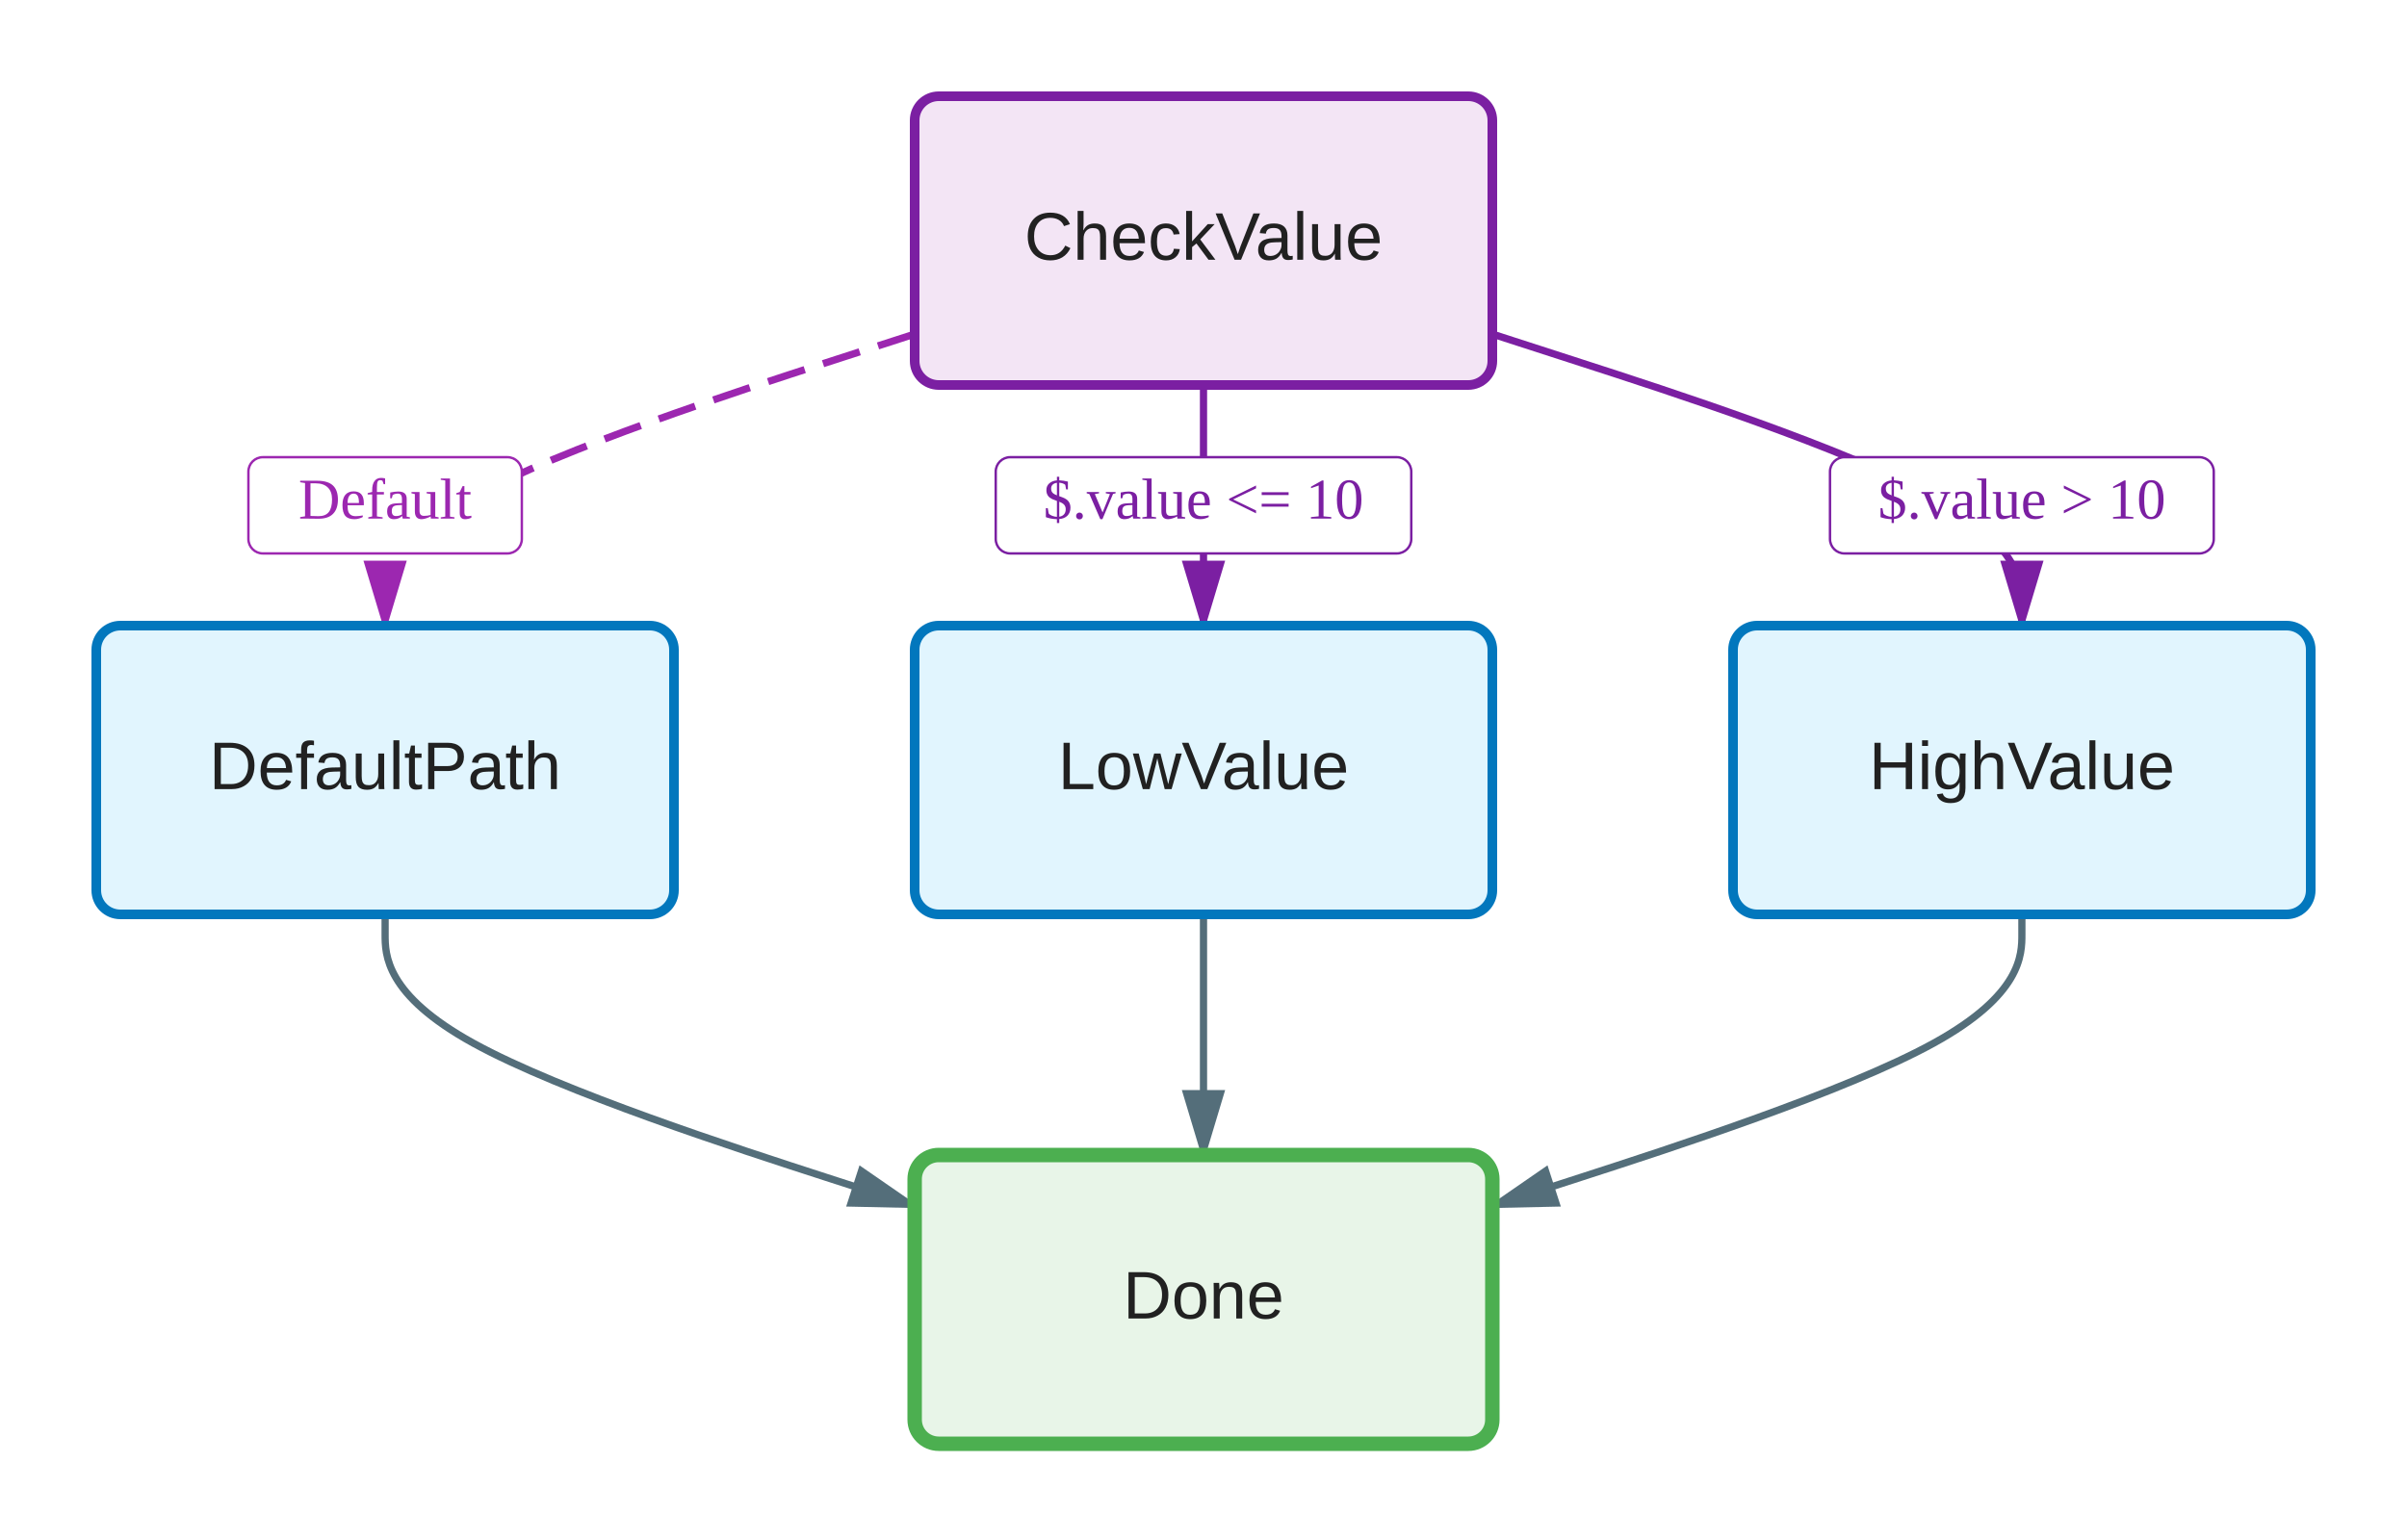
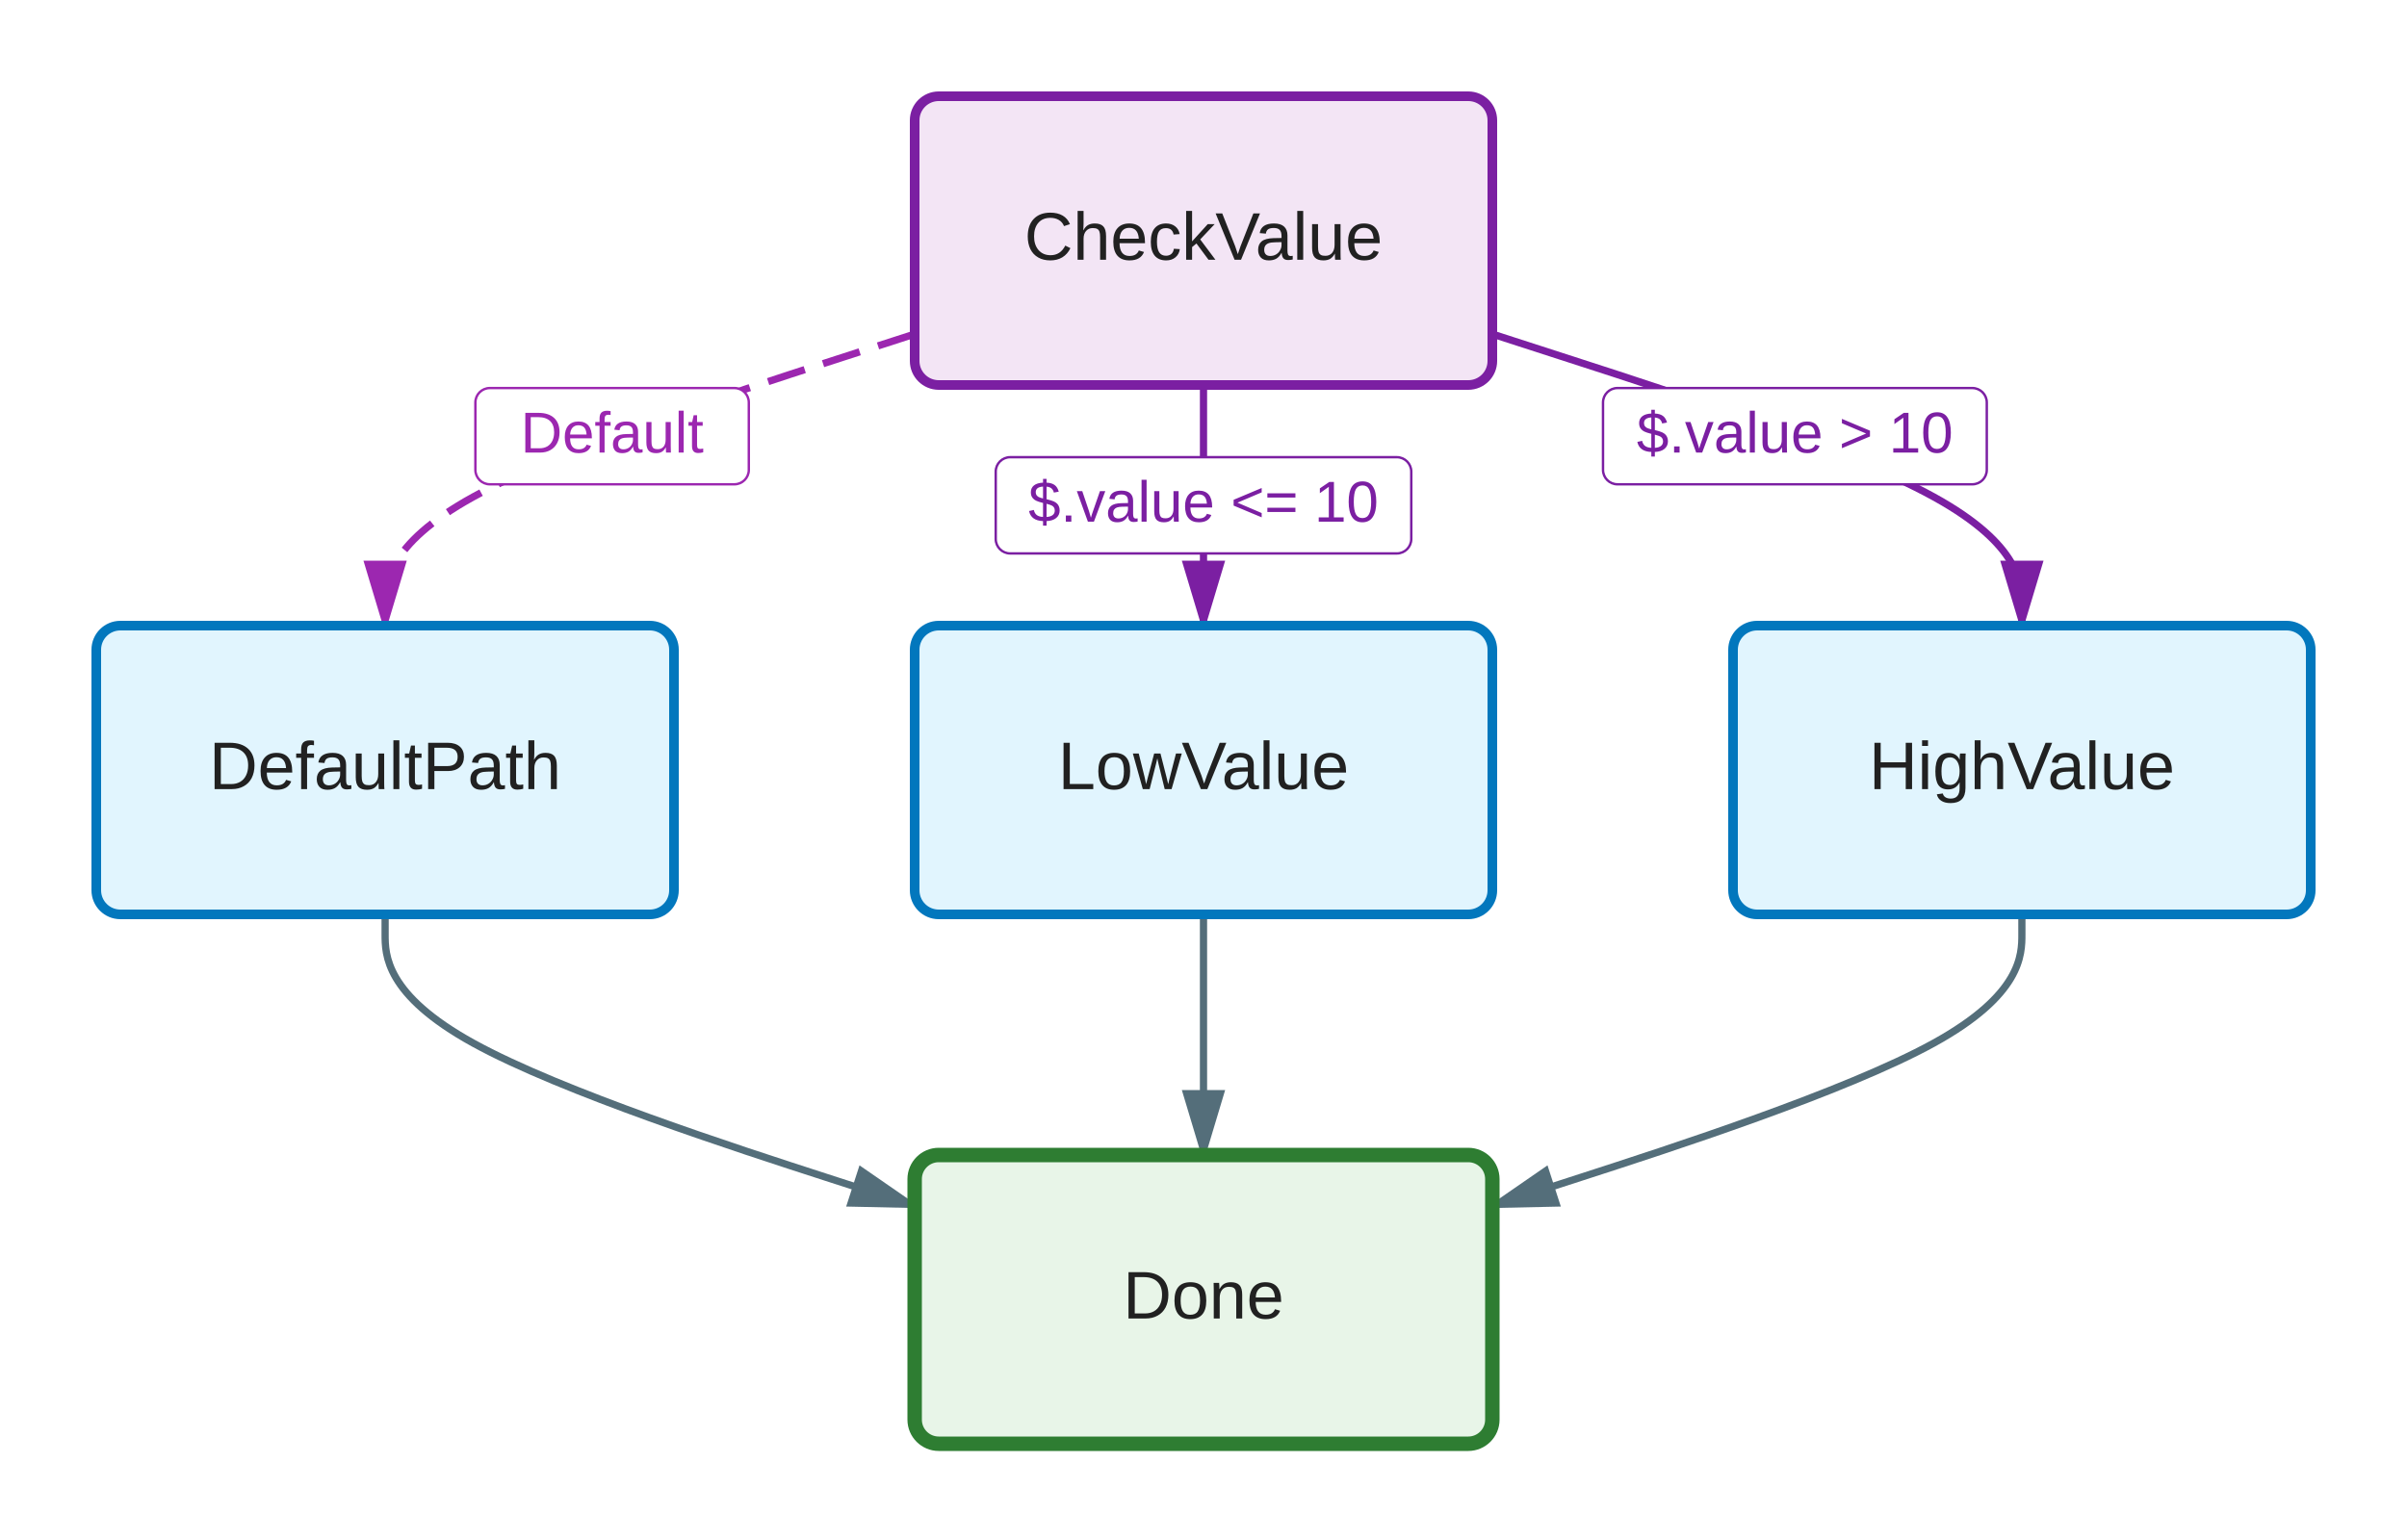
<svg xmlns="http://www.w3.org/2000/svg" width="500" height="320" viewBox="0 0 500 320">
  <rect x="0" y="0" width="500" height="320" fill="#ffffff" />
  <defs>
    <marker id="arrowhead-normal" markerWidth="10" markerHeight="10" refX="9" refY="3" orient="auto">
      <polygon points="0 0, 10 3, 0 6" fill="#546e7a" />
    </marker>
    <marker id="arrowhead-error" markerWidth="10" markerHeight="10" refX="9" refY="3" orient="auto">
-       <polygon points="0 0, 10 3, 0 6" fill="#f44336" />
+       <polygon points="0 0, 10 3, 0 6" fill="#c62828" />
    </marker>
    <marker id="arrowhead-choice" markerWidth="10" markerHeight="10" refX="9" refY="3" orient="auto">
      <polygon points="0 0, 10 3, 0 6" fill="#7b1fa2" />
    </marker>
    <marker id="arrowhead-default" markerWidth="10" markerHeight="10" refX="9" refY="3" orient="auto">
      <polygon points="0 0, 10 3, 0 6" fill="#9c27b0" />
    </marker>
    <marker id="arrowhead-retry" markerWidth="10" markerHeight="10" refX="9" refY="3" orient="auto">
-       <polygon points="0 0, 10 3, 0 6" fill="#f9a825" />
+       <polygon points="0 0, 10 3, 0 6" fill="#8f6200" />
    </marker>
  </defs>
  <g class="edges">
    <path d="M310,69.412L328.333,75.343C346.667,81.275,383.333,93.137,401.667,103.235C420,113.333,420,121.667,420,125.833L420,130" data-edge-id="CheckValue-&gt;HighValue#choice#0" fill="none" stroke="#7b1fa2" stroke-width="1.5" marker-end="url(#arrowhead-choice)" />
-     <rect x="380.14" y="95" width="79.72" height="20" fill="#ffffff" stroke="#7b1fa2" stroke-width="0.5" rx="3" />
-     <text x="420" y="105" text-anchor="middle" dominant-baseline="middle" fill="#7b1fa2" font-size="12">$.value &gt; 10</text>
+     <rect x="332.99" y="80.633" width="79.72" height="20" fill="#ffffff" stroke="#7b1fa2" stroke-width="0.5" rx="3" />
+     <text x="372.85" y="90.633" text-anchor="middle" dominant-baseline="middle" fill="#7b1fa2" font-size="12" font-family="Arial, sans-serif">$.value &gt; 10</text>
    <path d="M250,80L250,84.167C250,88.333,250,96.667,250,105C250,113.333,250,121.667,250,125.833L250,130" data-edge-id="CheckValue-&gt;LowValue#choice#0" fill="none" stroke="#7b1fa2" stroke-width="1.5" marker-end="url(#arrowhead-choice)" />
    <rect x="206.84" y="95" width="86.32" height="20" fill="#ffffff" stroke="#7b1fa2" stroke-width="0.5" rx="3" />
-     <text x="250" y="105" text-anchor="middle" dominant-baseline="middle" fill="#7b1fa2" font-size="12">$.value &lt;= 10</text>
+     <text x="250" y="105" text-anchor="middle" dominant-baseline="middle" fill="#7b1fa2" font-size="12" font-family="Arial, sans-serif">$.value &lt;= 10</text>
    <path d="M190,69.412L171.667,75.343C153.333,81.275,116.667,93.137,98.333,103.235C80,113.333,80,121.667,80,125.833L80,130" data-edge-id="CheckValue-&gt;DefaultPath#default#0" fill="none" stroke="#9c27b0" stroke-width="1.5" marker-end="url(#arrowhead-default)" stroke-dasharray="8,4" />
-     <rect x="51.6" y="95" width="56.8" height="20" fill="#ffffff" stroke="#9c27b0" stroke-width="0.5" rx="3" />
-     <text x="80" y="105" text-anchor="middle" dominant-baseline="middle" fill="#9c27b0" font-size="12">Default</text>
+     <rect x="98.75" y="80.633" width="56.8" height="20" fill="#ffffff" stroke="#9c27b0" stroke-width="0.5" rx="3" />
+     <text x="127.15" y="90.633" text-anchor="middle" dominant-baseline="middle" fill="#9c27b0" font-size="12" font-family="Arial, sans-serif">Default</text>
    <path d="M420,190L420,194.167C420,198.333,420,206.667,401.667,216.765C383.333,226.863,346.667,238.725,328.333,244.657L310,250.588" data-edge-id="HighValue-&gt;Done#normal#0" fill="none" stroke="#546e7a" stroke-width="1.5" marker-end="url(#arrowhead-normal)" />
    <path d="M250,190L250,194.167C250,198.333,250,206.667,250,215C250,223.333,250,231.667,250,235.833L250,240" data-edge-id="LowValue-&gt;Done#normal#0" fill="none" stroke="#546e7a" stroke-width="1.5" marker-end="url(#arrowhead-normal)" />
    <path d="M80,190L80,194.167C80,198.333,80,206.667,98.333,216.765C116.667,226.863,153.333,238.725,171.667,244.657L190,250.588" data-edge-id="DefaultPath-&gt;Done#normal#0" fill="none" stroke="#546e7a" stroke-width="1.5" marker-end="url(#arrowhead-normal)" />
  </g>
  <g class="containers" />
  <g class="nodes">
    <g class="node node-Choice" data-state-id="CheckValue" data-state-type="Choice" transform="translate(250, 50)">
      <rect x="-60" y="-30" width="120" height="60" rx="5" fill="#f3e5f5" stroke="#7b1fa2" stroke-width="2" />
      <text x="0" y="0" text-anchor="middle" dominant-baseline="middle" fill="#212121" font-size="14" font-family="Arial, sans-serif">CheckValue</text>
    </g>
    <g class="node node-Pass" data-state-id="HighValue" data-state-type="Pass" transform="translate(420, 160)">
      <rect x="-60" y="-30" width="120" height="60" rx="5" fill="#e1f5fe" stroke="#0277bd" stroke-width="2" />
      <text x="0" y="0" text-anchor="middle" dominant-baseline="middle" fill="#212121" font-size="14" font-family="Arial, sans-serif">HighValue</text>
    </g>
    <g class="node node-Pass" data-state-id="LowValue" data-state-type="Pass" transform="translate(250, 160)">
      <rect x="-60" y="-30" width="120" height="60" rx="5" fill="#e1f5fe" stroke="#0277bd" stroke-width="2" />
      <text x="0" y="0" text-anchor="middle" dominant-baseline="middle" fill="#212121" font-size="14" font-family="Arial, sans-serif">LowValue</text>
    </g>
    <g class="node node-Pass" data-state-id="DefaultPath" data-state-type="Pass" transform="translate(80, 160)">
      <rect x="-60" y="-30" width="120" height="60" rx="5" fill="#e1f5fe" stroke="#0277bd" stroke-width="2" />
      <text x="0" y="0" text-anchor="middle" dominant-baseline="middle" fill="#212121" font-size="14" font-family="Arial, sans-serif">DefaultPath</text>
    </g>
    <g class="node node-Succeed" data-state-id="Done" data-state-type="Succeed" transform="translate(250, 270)">
-       <rect x="-60" y="-30" width="120" height="60" rx="5" fill="#e8f5e8" stroke="#4caf50" stroke-width="3" />
+       <rect x="-60" y="-30" width="120" height="60" rx="5" fill="#e8f5e8" stroke="#2e7d32" stroke-width="3" />
      <text x="0" y="0" text-anchor="middle" dominant-baseline="middle" fill="#212121" font-size="14" font-family="Arial, sans-serif">Done</text>
    </g>
  </g>
</svg>
